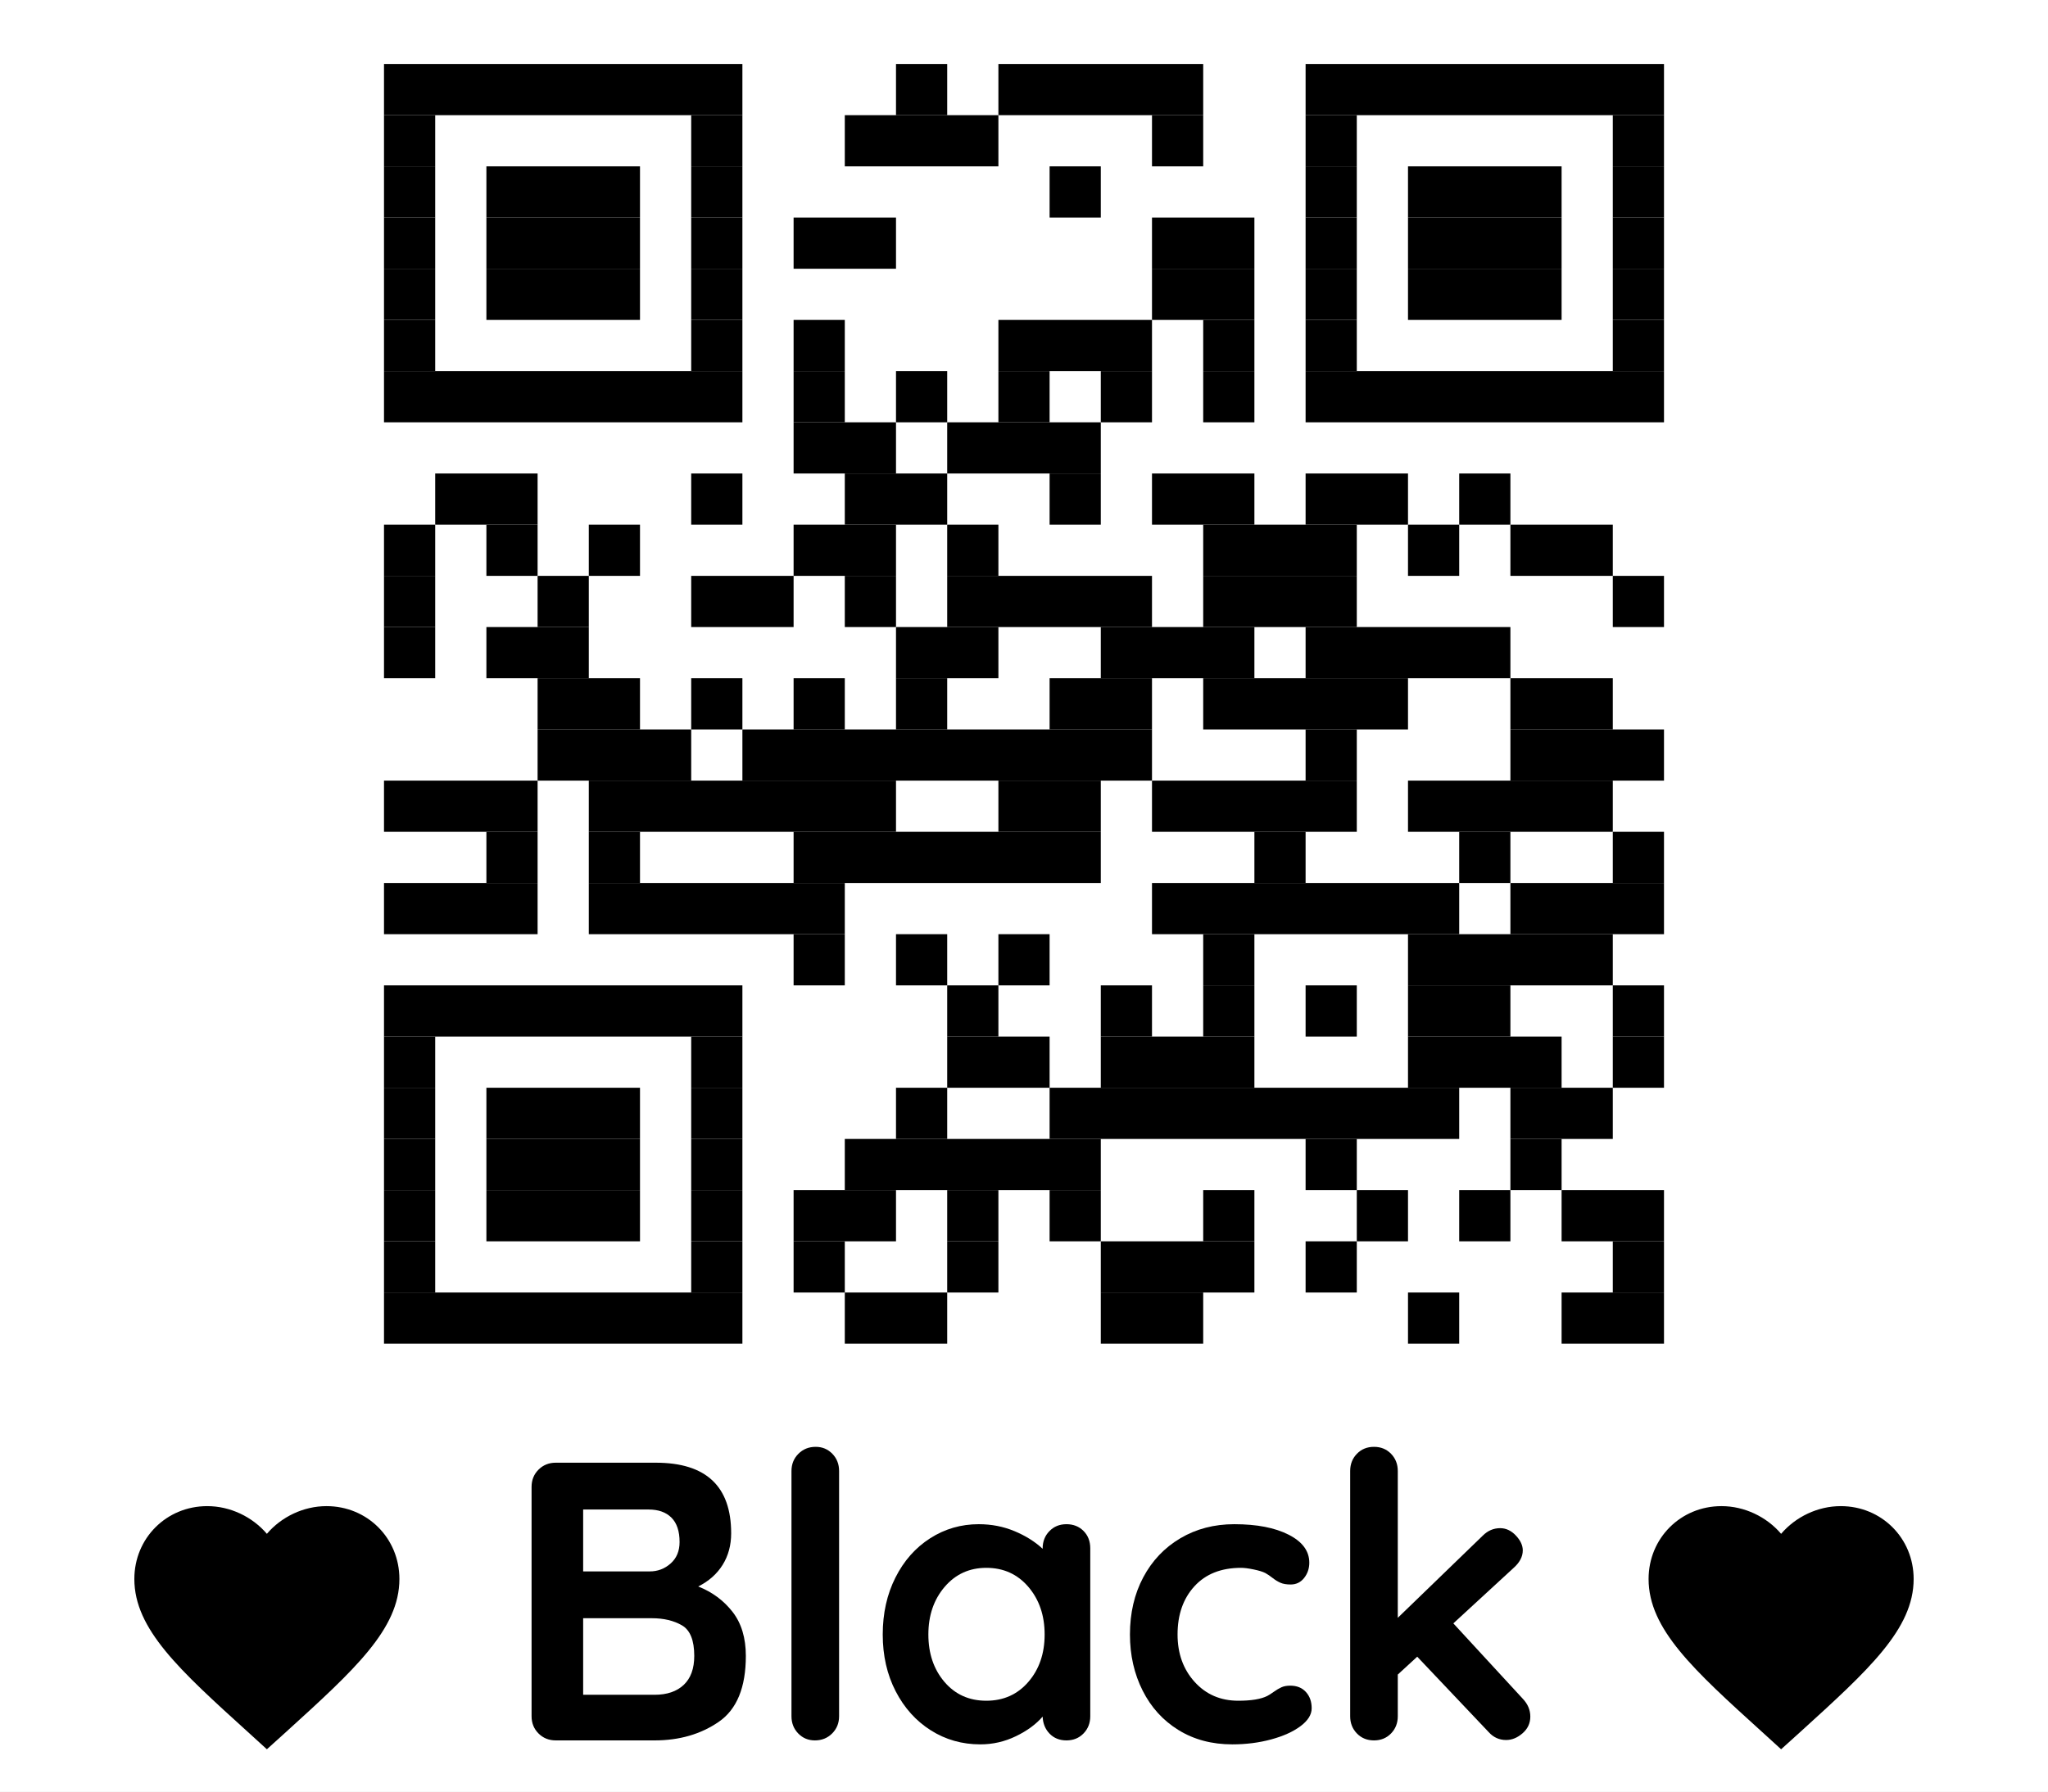
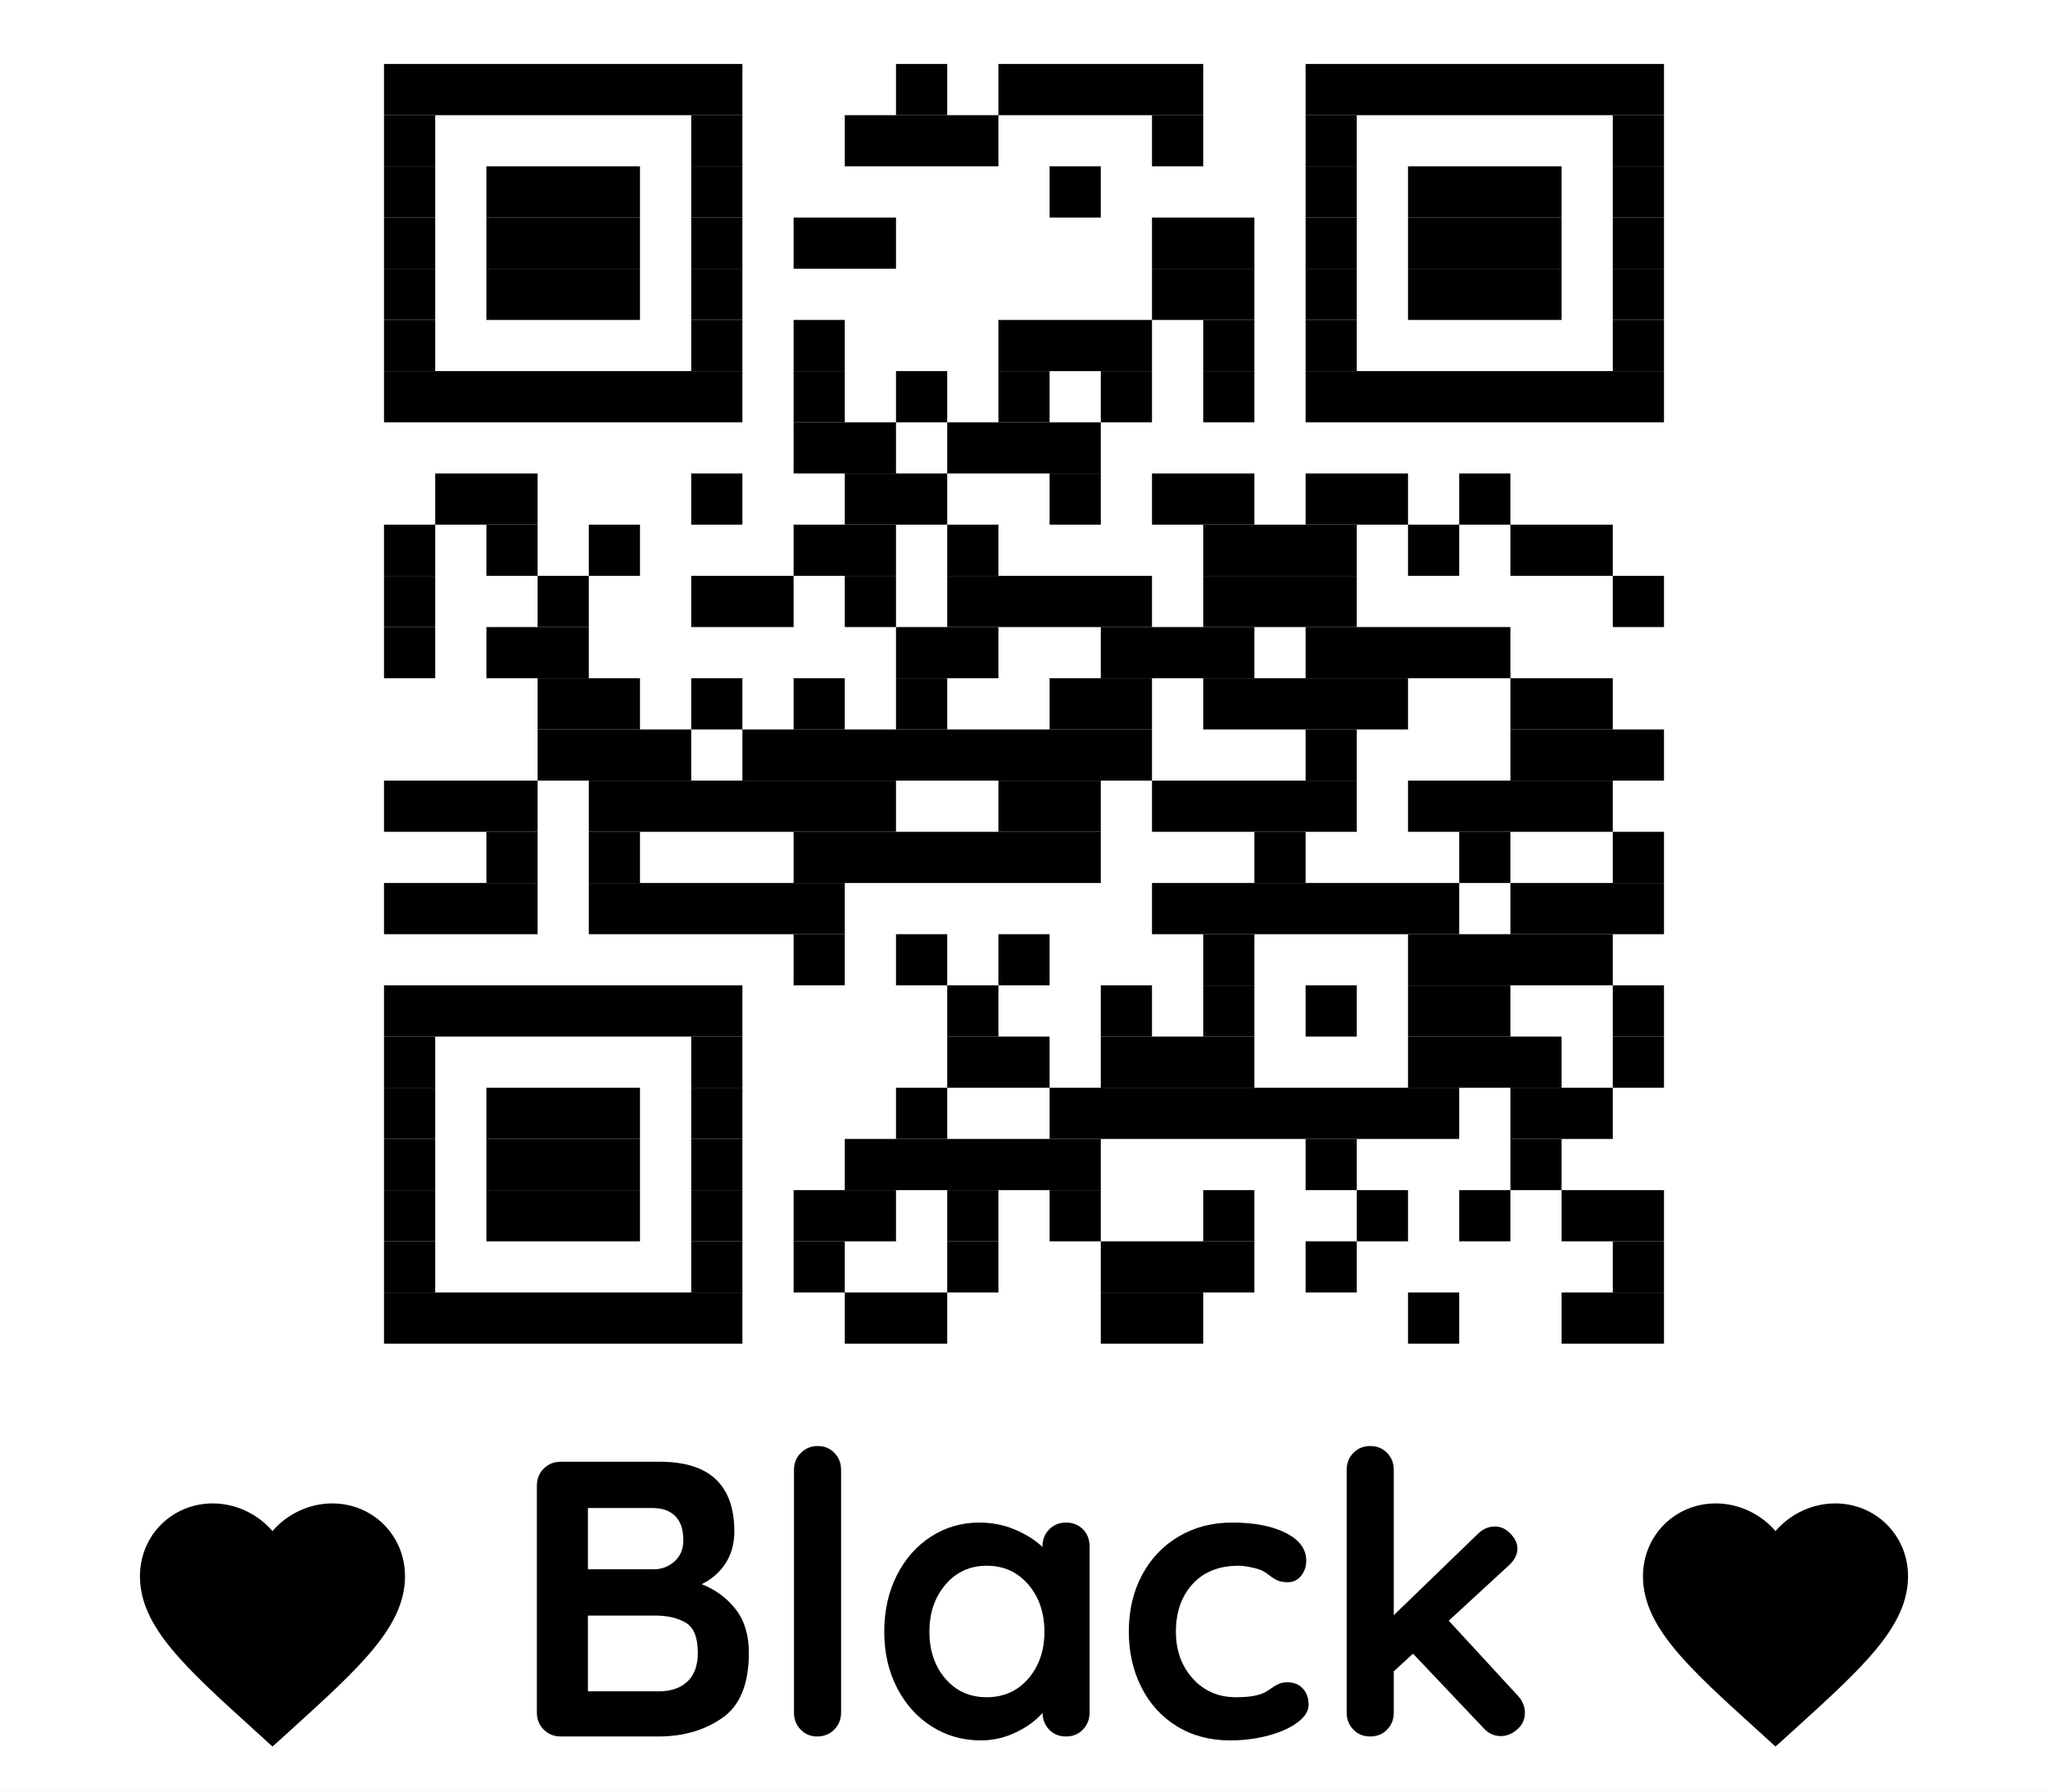
<svg xmlns="http://www.w3.org/2000/svg" width="16.0mm" height="14.0mm" viewBox="0 0 16.0 14.0">
  <rect width="16.0" height="14.0" fill="#fff" />
  <g id="qr" fill="#000">
    <rect x="3" y="0.5" width="2.8" height="0.4" />
    <rect x="7" y="0.5" width="0.4" height="0.4" />
    <rect x="7.8" y="0.5" width="1.6" height="0.4" />
    <rect x="10.2" y="0.5" width="2.8" height="0.4" />
    <rect x="3" y="0.9" width="0.4" height="0.4" />
    <rect x="5.4" y="0.9" width="0.4" height="0.4" />
    <rect x="6.6" y="0.9" width="1.2" height="0.4" />
    <rect x="9" y="0.9" width="0.4" height="0.4" />
    <rect x="10.2" y="0.9" width="0.4" height="0.4" />
    <rect x="12.6" y="0.9" width="0.4" height="0.4" />
    <rect x="3" y="1.3" width="0.4" height="0.4" />
    <rect x="3.8" y="1.3" width="1.2" height="0.4" />
    <rect x="5.4" y="1.3" width="0.4" height="0.4" />
    <rect x="8.2" y="1.3" width="0.4" height="0.4" />
    <rect x="10.2" y="1.3" width="0.4" height="0.4" />
    <rect x="11" y="1.3" width="1.2" height="0.4" />
    <rect x="12.6" y="1.3" width="0.4" height="0.4" />
    <rect x="3" y="1.7" width="0.4" height="0.4" />
    <rect x="3.8" y="1.7" width="1.2" height="0.4" />
    <rect x="5.4" y="1.7" width="0.4" height="0.4" />
    <rect x="6.2" y="1.7" width="0.8" height="0.4" />
    <rect x="9" y="1.7" width="0.8" height="0.4" />
    <rect x="10.2" y="1.7" width="0.4" height="0.4" />
    <rect x="11" y="1.7" width="1.2" height="0.4" />
    <rect x="12.6" y="1.7" width="0.4" height="0.4" />
    <rect x="3" y="2.1" width="0.4" height="0.4" />
    <rect x="3.8" y="2.1" width="1.2" height="0.4" />
    <rect x="5.4" y="2.1" width="0.4" height="0.4" />
    <rect x="9" y="2.1" width="0.8" height="0.4" />
    <rect x="10.2" y="2.1" width="0.4" height="0.4" />
    <rect x="11" y="2.1" width="1.2" height="0.4" />
    <rect x="12.6" y="2.1" width="0.4" height="0.4" />
    <rect x="3" y="2.5" width="0.4" height="0.4" />
    <rect x="5.4" y="2.5" width="0.4" height="0.4" />
    <rect x="6.2" y="2.5" width="0.4" height="0.4" />
    <rect x="7.8" y="2.5" width="1.2" height="0.4" />
    <rect x="9.4" y="2.5" width="0.4" height="0.4" />
    <rect x="10.2" y="2.5" width="0.4" height="0.4" />
    <rect x="12.6" y="2.5" width="0.4" height="0.4" />
    <rect x="3" y="2.9" width="2.8" height="0.4" />
    <rect x="6.2" y="2.9" width="0.4" height="0.4" />
    <rect x="7" y="2.9" width="0.4" height="0.4" />
    <rect x="7.8" y="2.9" width="0.4" height="0.4" />
    <rect x="8.6" y="2.9" width="0.4" height="0.4" />
    <rect x="9.4" y="2.9" width="0.4" height="0.4" />
    <rect x="10.2" y="2.9" width="2.8" height="0.4" />
    <rect x="6.2" y="3.3" width="0.8" height="0.4" />
    <rect x="7.4" y="3.3" width="1.2" height="0.4" />
    <rect x="3.4" y="3.7" width="0.8" height="0.4" />
    <rect x="5.4" y="3.7" width="0.4" height="0.4" />
    <rect x="6.6" y="3.7" width="0.8" height="0.4" />
    <rect x="8.2" y="3.7" width="0.4" height="0.4" />
    <rect x="9" y="3.7" width="0.8" height="0.4" />
    <rect x="10.2" y="3.7" width="0.8" height="0.4" />
    <rect x="11.4" y="3.7" width="0.4" height="0.4" />
    <rect x="3" y="4.1" width="0.4" height="0.4" />
    <rect x="3.8" y="4.1" width="0.4" height="0.4" />
    <rect x="4.6" y="4.1" width="0.4" height="0.4" />
    <rect x="6.2" y="4.1" width="0.8" height="0.4" />
    <rect x="7.4" y="4.1" width="0.4" height="0.4" />
    <rect x="9.4" y="4.1" width="1.2" height="0.4" />
    <rect x="11" y="4.1" width="0.4" height="0.4" />
    <rect x="11.8" y="4.1" width="0.8" height="0.4" />
    <rect x="3" y="4.5" width="0.4" height="0.4" />
    <rect x="4.2" y="4.5" width="0.4" height="0.4" />
    <rect x="5.4" y="4.5" width="0.8" height="0.4" />
    <rect x="6.6" y="4.5" width="0.4" height="0.4" />
    <rect x="7.4" y="4.5" width="1.6" height="0.4" />
    <rect x="9.4" y="4.5" width="1.2" height="0.4" />
    <rect x="12.6" y="4.5" width="0.4" height="0.4" />
    <rect x="3" y="4.9" width="0.4" height="0.4" />
    <rect x="3.8" y="4.9" width="0.8" height="0.4" />
    <rect x="7" y="4.9" width="0.8" height="0.4" />
    <rect x="8.6" y="4.9" width="1.2" height="0.4" />
    <rect x="10.2" y="4.9" width="1.6" height="0.4" />
    <rect x="4.2" y="5.3" width="0.8" height="0.4" />
    <rect x="5.4" y="5.3" width="0.4" height="0.4" />
    <rect x="6.2" y="5.3" width="0.4" height="0.4" />
    <rect x="7" y="5.3" width="0.4" height="0.4" />
    <rect x="8.2" y="5.3" width="0.8" height="0.4" />
    <rect x="9.4" y="5.3" width="1.6" height="0.4" />
    <rect x="11.8" y="5.3" width="0.8" height="0.4" />
    <rect x="4.2" y="5.7" width="1.2" height="0.4" />
    <rect x="5.8" y="5.7" width="3.2" height="0.4" />
    <rect x="10.2" y="5.7" width="0.4" height="0.4" />
    <rect x="11.8" y="5.7" width="1.2" height="0.4" />
    <rect x="3" y="6.1" width="1.2" height="0.4" />
    <rect x="4.6" y="6.1" width="2.4" height="0.4" />
    <rect x="7.8" y="6.1" width="0.8" height="0.4" />
    <rect x="9" y="6.1" width="1.6" height="0.4" />
    <rect x="11" y="6.1" width="1.6" height="0.4" />
    <rect x="3.8" y="6.5" width="0.4" height="0.4" />
    <rect x="4.6" y="6.5" width="0.4" height="0.4" />
    <rect x="6.2" y="6.5" width="2.4" height="0.4" />
    <rect x="9.8" y="6.5" width="0.4" height="0.4" />
    <rect x="11.4" y="6.5" width="0.4" height="0.4" />
    <rect x="12.6" y="6.5" width="0.4" height="0.4" />
    <rect x="3" y="6.9" width="1.2" height="0.4" />
    <rect x="4.6" y="6.9" width="2" height="0.4" />
    <rect x="9" y="6.9" width="2.4" height="0.4" />
    <rect x="11.8" y="6.9" width="1.2" height="0.4" />
    <rect x="6.2" y="7.3" width="0.4" height="0.4" />
    <rect x="7" y="7.3" width="0.4" height="0.4" />
    <rect x="7.8" y="7.3" width="0.4" height="0.4" />
    <rect x="9.4" y="7.3" width="0.4" height="0.4" />
    <rect x="11" y="7.3" width="1.6" height="0.4" />
    <rect x="3" y="7.7" width="2.8" height="0.4" />
    <rect x="7.4" y="7.7" width="0.4" height="0.4" />
    <rect x="8.6" y="7.7" width="0.4" height="0.4" />
    <rect x="9.4" y="7.7" width="0.4" height="0.4" />
    <rect x="10.2" y="7.7" width="0.4" height="0.4" />
    <rect x="11" y="7.7" width="0.8" height="0.4" />
    <rect x="12.6" y="7.7" width="0.4" height="0.4" />
    <rect x="3" y="8.1" width="0.4" height="0.4" />
    <rect x="5.4" y="8.1" width="0.4" height="0.4" />
    <rect x="7.4" y="8.1" width="0.8" height="0.4" />
    <rect x="8.6" y="8.1" width="1.2" height="0.4" />
    <rect x="11" y="8.1" width="1.2" height="0.4" />
    <rect x="12.6" y="8.1" width="0.4" height="0.4" />
    <rect x="3" y="8.5" width="0.4" height="0.4" />
    <rect x="3.8" y="8.5" width="1.2" height="0.4" />
    <rect x="5.4" y="8.5" width="0.4" height="0.4" />
    <rect x="7" y="8.5" width="0.4" height="0.4" />
    <rect x="8.2" y="8.5" width="3.2" height="0.4" />
    <rect x="11.8" y="8.5" width="0.8" height="0.4" />
    <rect x="3" y="8.9" width="0.4" height="0.4" />
    <rect x="3.8" y="8.9" width="1.2" height="0.4" />
    <rect x="5.4" y="8.9" width="0.4" height="0.4" />
    <rect x="6.6" y="8.9" width="2" height="0.4" />
    <rect x="10.2" y="8.9" width="0.4" height="0.4" />
    <rect x="11.8" y="8.9" width="0.4" height="0.4" />
    <rect x="3" y="9.3" width="0.4" height="0.4" />
    <rect x="3.8" y="9.3" width="1.2" height="0.4" />
    <rect x="5.4" y="9.3" width="0.4" height="0.4" />
    <rect x="6.2" y="9.3" width="0.8" height="0.4" />
    <rect x="7.4" y="9.3" width="0.4" height="0.4" />
    <rect x="8.2" y="9.3" width="0.4" height="0.4" />
    <rect x="9.4" y="9.3" width="0.4" height="0.4" />
    <rect x="10.6" y="9.3" width="0.4" height="0.4" />
    <rect x="11.4" y="9.3" width="0.4" height="0.4" />
    <rect x="12.2" y="9.3" width="0.8" height="0.4" />
    <rect x="3" y="9.7" width="0.4" height="0.4" />
    <rect x="5.4" y="9.7" width="0.4" height="0.4" />
    <rect x="6.2" y="9.7" width="0.4" height="0.4" />
    <rect x="7.4" y="9.7" width="0.4" height="0.4" />
    <rect x="8.6" y="9.7" width="1.2" height="0.4" />
    <rect x="10.2" y="9.7" width="0.4" height="0.4" />
    <rect x="12.6" y="9.7" width="0.4" height="0.4" />
    <rect x="3" y="10.1" width="2.8" height="0.4" />
    <rect x="6.6" y="10.1" width="0.8" height="0.4" />
    <rect x="8.6" y="10.1" width="0.8" height="0.4" />
    <rect x="11" y="10.1" width="0.4" height="0.4" />
    <rect x="12.2" y="10.1" width="0.8" height="0.4" />
  </g>
  <g id="hearts" fill="#000">
-     <path transform="translate(0.8425 11.4587) scale(0.10354)" d="M12 21.35l-1.45-1.32C5.4 15.36 2 12.28 2 8.5 2 5.42 4.42 3 7.5 3c1.74 0 3.41.81 4.5 2.09C13.09 3.81 14.76 3 16.5 3 19.58 3 22 5.42 22 8.5c0 3.78-3.4 6.86-8.55 11.54L12 21.35z" />
-     <path transform="translate(12.6725 11.4587) scale(0.10354)" d="M12 21.35l-1.45-1.32C5.4 15.36 2 12.28 2 8.5 2 5.42 4.42 3 7.5 3c1.74 0 3.41.81 4.5 2.09C13.09 3.81 14.76 3 16.5 3 19.58 3 22 5.42 22 8.5c0 3.78-3.4 6.86-8.55 11.54L12 21.35z" />
+     <path transform="translate(0.8863 11.4375) scale(0.10354)" d="M12 21.35l-1.45-1.32C5.4 15.36 2 12.28 2 8.5 2 5.42 4.42 3 7.5 3c1.74 0 3.41.81 4.5 2.09C13.09 3.81 14.76 3 16.5 3 19.58 3 22 5.42 22 8.5c0 3.78-3.4 6.86-8.55 11.54L12 21.35z" />
+     <path transform="translate(12.6286 11.4375) scale(0.10354)" d="M12 21.35l-1.45-1.32C5.4 15.36 2 12.28 2 8.5 2 5.42 4.42 3 7.5 3c1.74 0 3.41.81 4.5 2.09C13.09 3.81 14.76 3 16.5 3 19.58 3 22 5.42 22 8.5c0 3.78-3.4 6.86-8.55 11.54L12 21.35z" />
  </g>
  <g id="name" fill="#000">
-     <path transform="translate(3.9204 13.6) scale(0.0031 -0.0031)" d="M615 213Q615 94 547.0 47.0Q479 0 385 0H136Q110 0 92.5 17.5Q75 35 75 61V639Q75 665 92.5 682.5Q110 700 136 700H388Q578 700 578 522Q578 477 556.5 442.5Q535 408 495 388Q548 367 581.5 324.0Q615 281 615 213ZM370 582H205V426H373Q403 426 425.5 446.0Q448 466 448 500Q448 541 427.5 561.5Q407 582 370 582ZM485 213Q485 272 454.0 290.0Q423 308 378 308H205V115H385Q432 115 458.5 140.0Q485 165 485 213Z" />
-     <path transform="translate(5.9509 13.6) scale(0.0031 -0.0031)" d="M134 0Q109 0 92.0 17.5Q75 35 75 61V679Q75 705 92.5 722.5Q110 740 136 740Q161 740 178.0 722.5Q195 705 195 679V61Q195 35 177.5 17.5Q160 0 134 0Z" />
-     <path transform="translate(6.7879 13.6) scale(0.0031 -0.0031)" d="M558 484V61Q558 35 541.0 17.5Q524 0 498 0Q472 0 455.5 17.0Q439 34 438 60Q413 31 370.5 10.5Q328 -10 281 -10Q212 -10 156.0 25.5Q100 61 67.5 124.0Q35 187 35 267Q35 347 67.0 410.5Q99 474 154.5 509.5Q210 545 277 545Q325 545 367.0 527.5Q409 510 438 483V484Q438 510 455.0 527.5Q472 545 498 545Q524 545 541.0 528.0Q558 511 558 484ZM443 267Q443 339 402.0 387.0Q361 435 296 435Q232 435 191.0 387.0Q150 339 150 267Q150 195 190.5 147.5Q231 100 296 100Q361 100 402.0 147.5Q443 195 443 267Z" />
-     <path transform="translate(8.7192 13.6) scale(0.0031 -0.0031)" d="M487 448Q487 426 474.0 409.5Q461 393 440 393Q424 393 414.0 397.5Q404 402 394.5 409.5Q385 417 376 422Q366 427 346.5 431.0Q327 435 315 435Q240 435 197.5 388.5Q155 342 155 267Q155 195 198.0 147.5Q241 100 308 100Q357 100 381 112Q387 115 397.5 122.5Q408 130 417.0 134.0Q426 138 439 138Q464 138 478.5 122.0Q493 106 493 81Q493 57 465.0 36.0Q437 15 391.0 2.5Q345 -10 293 -10Q216 -10 157.5 26.0Q99 62 67.0 125.5Q35 189 35 267Q35 348 68.5 411.0Q102 474 162.0 509.5Q222 545 298 545Q383 545 435.0 518.5Q487 492 487 448Z" />
-     <path transform="translate(10.3157 13.6) scale(0.0031 -0.0031)" d="M529 60Q529 35 509.5 18.0Q490 1 468 1Q442 1 424 21L244 211L195 166V61Q195 35 178.0 17.5Q161 0 135 0Q109 0 92.0 17.5Q75 35 75 61V679Q75 705 92.0 722.5Q109 740 135 740Q161 740 178.0 722.5Q195 705 195 679V309L409 516Q428 535 453 535Q475 535 492.5 516.5Q510 498 510 479Q510 455 486 434L335 295L510 105Q529 85 529 60Z" />
+     <path transform="translate(3.9643 13.5693) scale(0.003067 -0.003067)" d="M615 213Q615 94 547.0 47.0Q479 0 385 0H136Q110 0 92.5 17.5Q75 35 75 61V639Q75 665 92.5 682.5Q110 700 136 700H388Q578 700 578 522Q578 477 556.5 442.5Q535 408 495 388Q548 367 581.5 324.0Q615 281 615 213ZM370 582H205V426H373Q403 426 425.5 446.0Q448 466 448 500Q448 541 427.5 561.5Q407 582 370 582ZM485 213Q485 272 454.0 290.0Q423 308 378 308H205V115H385Q432 115 458.5 140.0Q485 165 485 213Z" />
+     <path transform="translate(5.9729 13.5693) scale(0.003067 -0.003067)" d="M134 0Q109 0 92.0 17.5Q75 35 75 61V679Q75 705 92.5 722.5Q110 740 136 740Q161 740 178.0 722.5Q195 705 195 679V61Q195 35 177.5 17.5Q160 0 134 0Z" />
+     <path transform="translate(6.8009 13.5693) scale(0.003067 -0.003067)" d="M558 484V61Q558 35 541.0 17.5Q524 0 498 0Q472 0 455.5 17.0Q439 34 438 60Q413 31 370.5 10.5Q328 -10 281 -10Q212 -10 156.0 25.5Q100 61 67.5 124.0Q35 187 35 267Q35 347 67.0 410.5Q99 474 154.5 509.5Q210 545 277 545Q325 545 367.0 527.5Q409 510 438 483V484Q438 510 455.0 527.5Q472 545 498 545Q524 545 541.0 528.0Q558 511 558 484ZM443 267Q443 339 402.0 387.0Q361 435 296 435Q232 435 191.0 387.0Q150 339 150 267Q150 195 190.5 147.5Q231 100 296 100Q361 100 402.0 147.5Q443 195 443 267Z" />
+     <path transform="translate(8.7115 13.5693) scale(0.003067 -0.003067)" d="M487 448Q487 426 474.0 409.5Q461 393 440 393Q424 393 414.0 397.5Q404 402 394.5 409.5Q385 417 376 422Q366 427 346.5 431.0Q327 435 315 435Q240 435 197.5 388.5Q155 342 155 267Q155 195 198.0 147.5Q241 100 308 100Q357 100 381 112Q387 115 397.5 122.5Q408 130 417.0 134.0Q426 138 439 138Q464 138 478.5 122.0Q493 106 493 81Q493 57 465.0 36.0Q437 15 391.0 2.5Q345 -10 293 -10Q216 -10 157.5 26.0Q99 62 67.0 125.5Q35 189 35 267Q35 348 68.5 411.0Q102 474 162.0 509.5Q222 545 298 545Q383 545 435.0 518.5Q487 492 487 448Z" />
+     <path transform="translate(10.2908 13.5693) scale(0.003067 -0.003067)" d="M529 60Q529 35 509.5 18.0Q490 1 468 1Q442 1 424 21L244 211L195 166V61Q195 35 178.0 17.5Q161 0 135 0Q109 0 92.0 17.5Q75 35 75 61V679Q75 705 92.0 722.5Q109 740 135 740Q161 740 178.0 722.5Q195 705 195 679V309L409 516Q428 535 453 535Q475 535 492.5 516.5Q510 498 510 479Q510 455 486 434L335 295L510 105Q529 85 529 60Z" />
  </g>
</svg>
